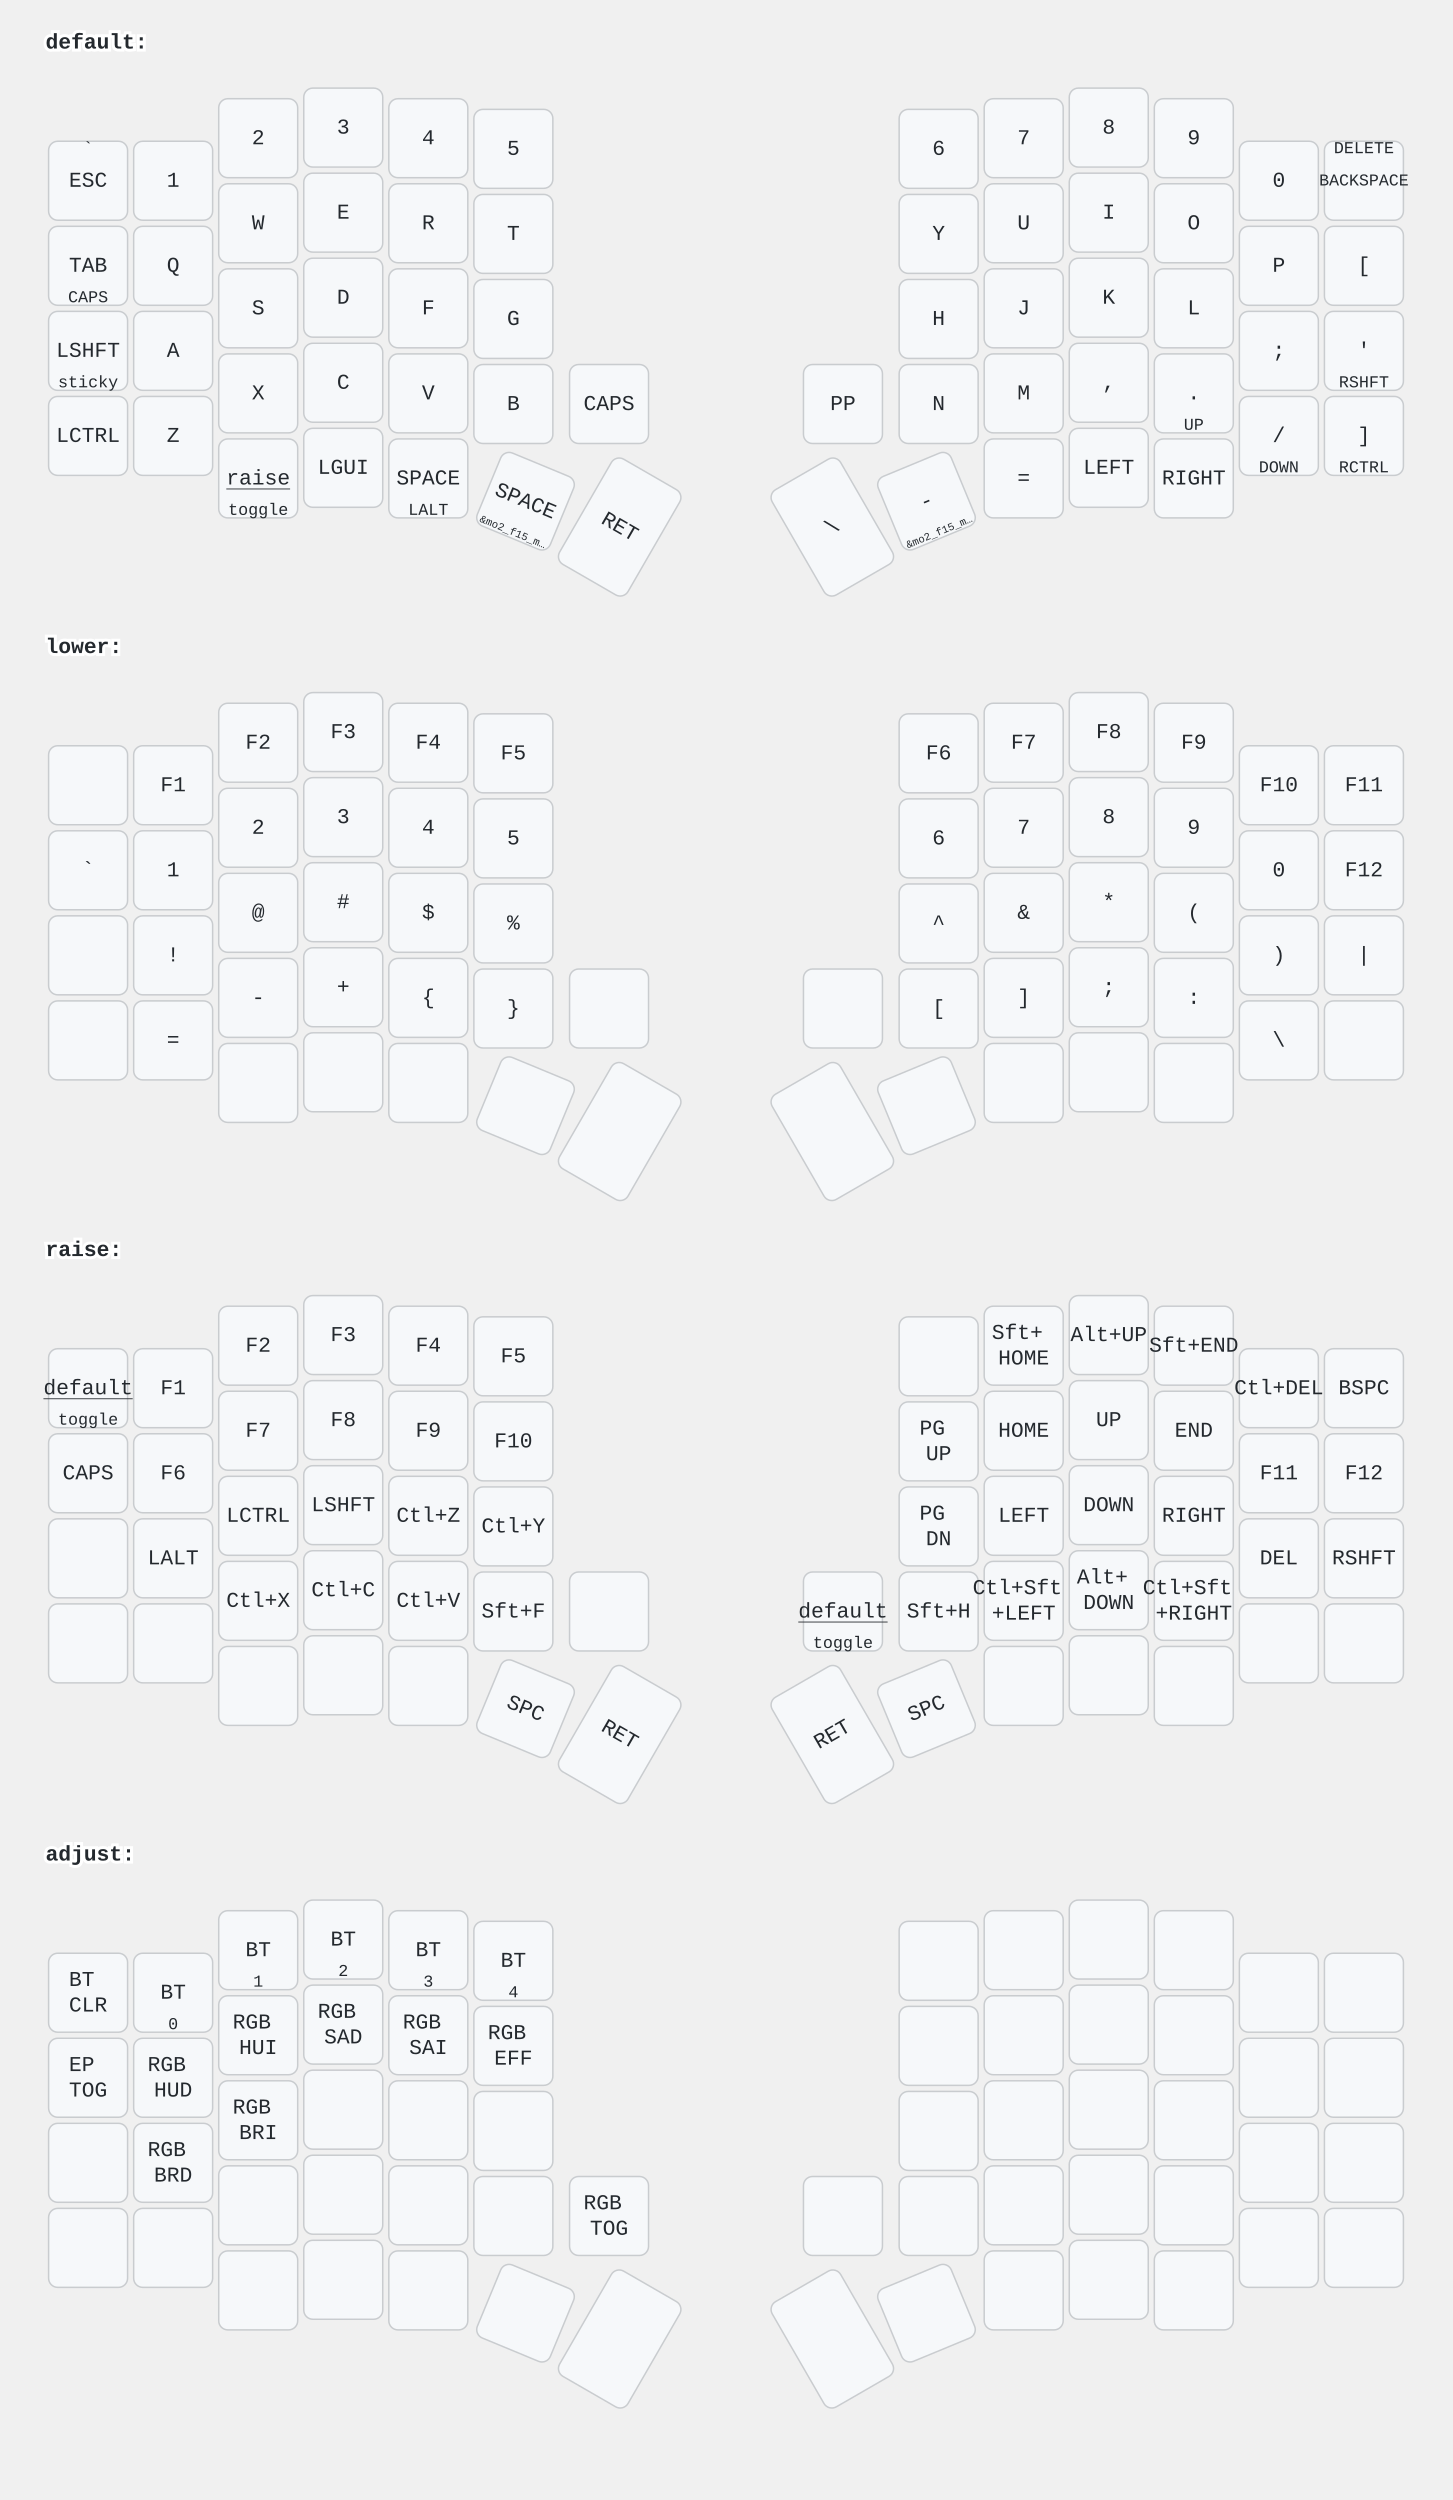
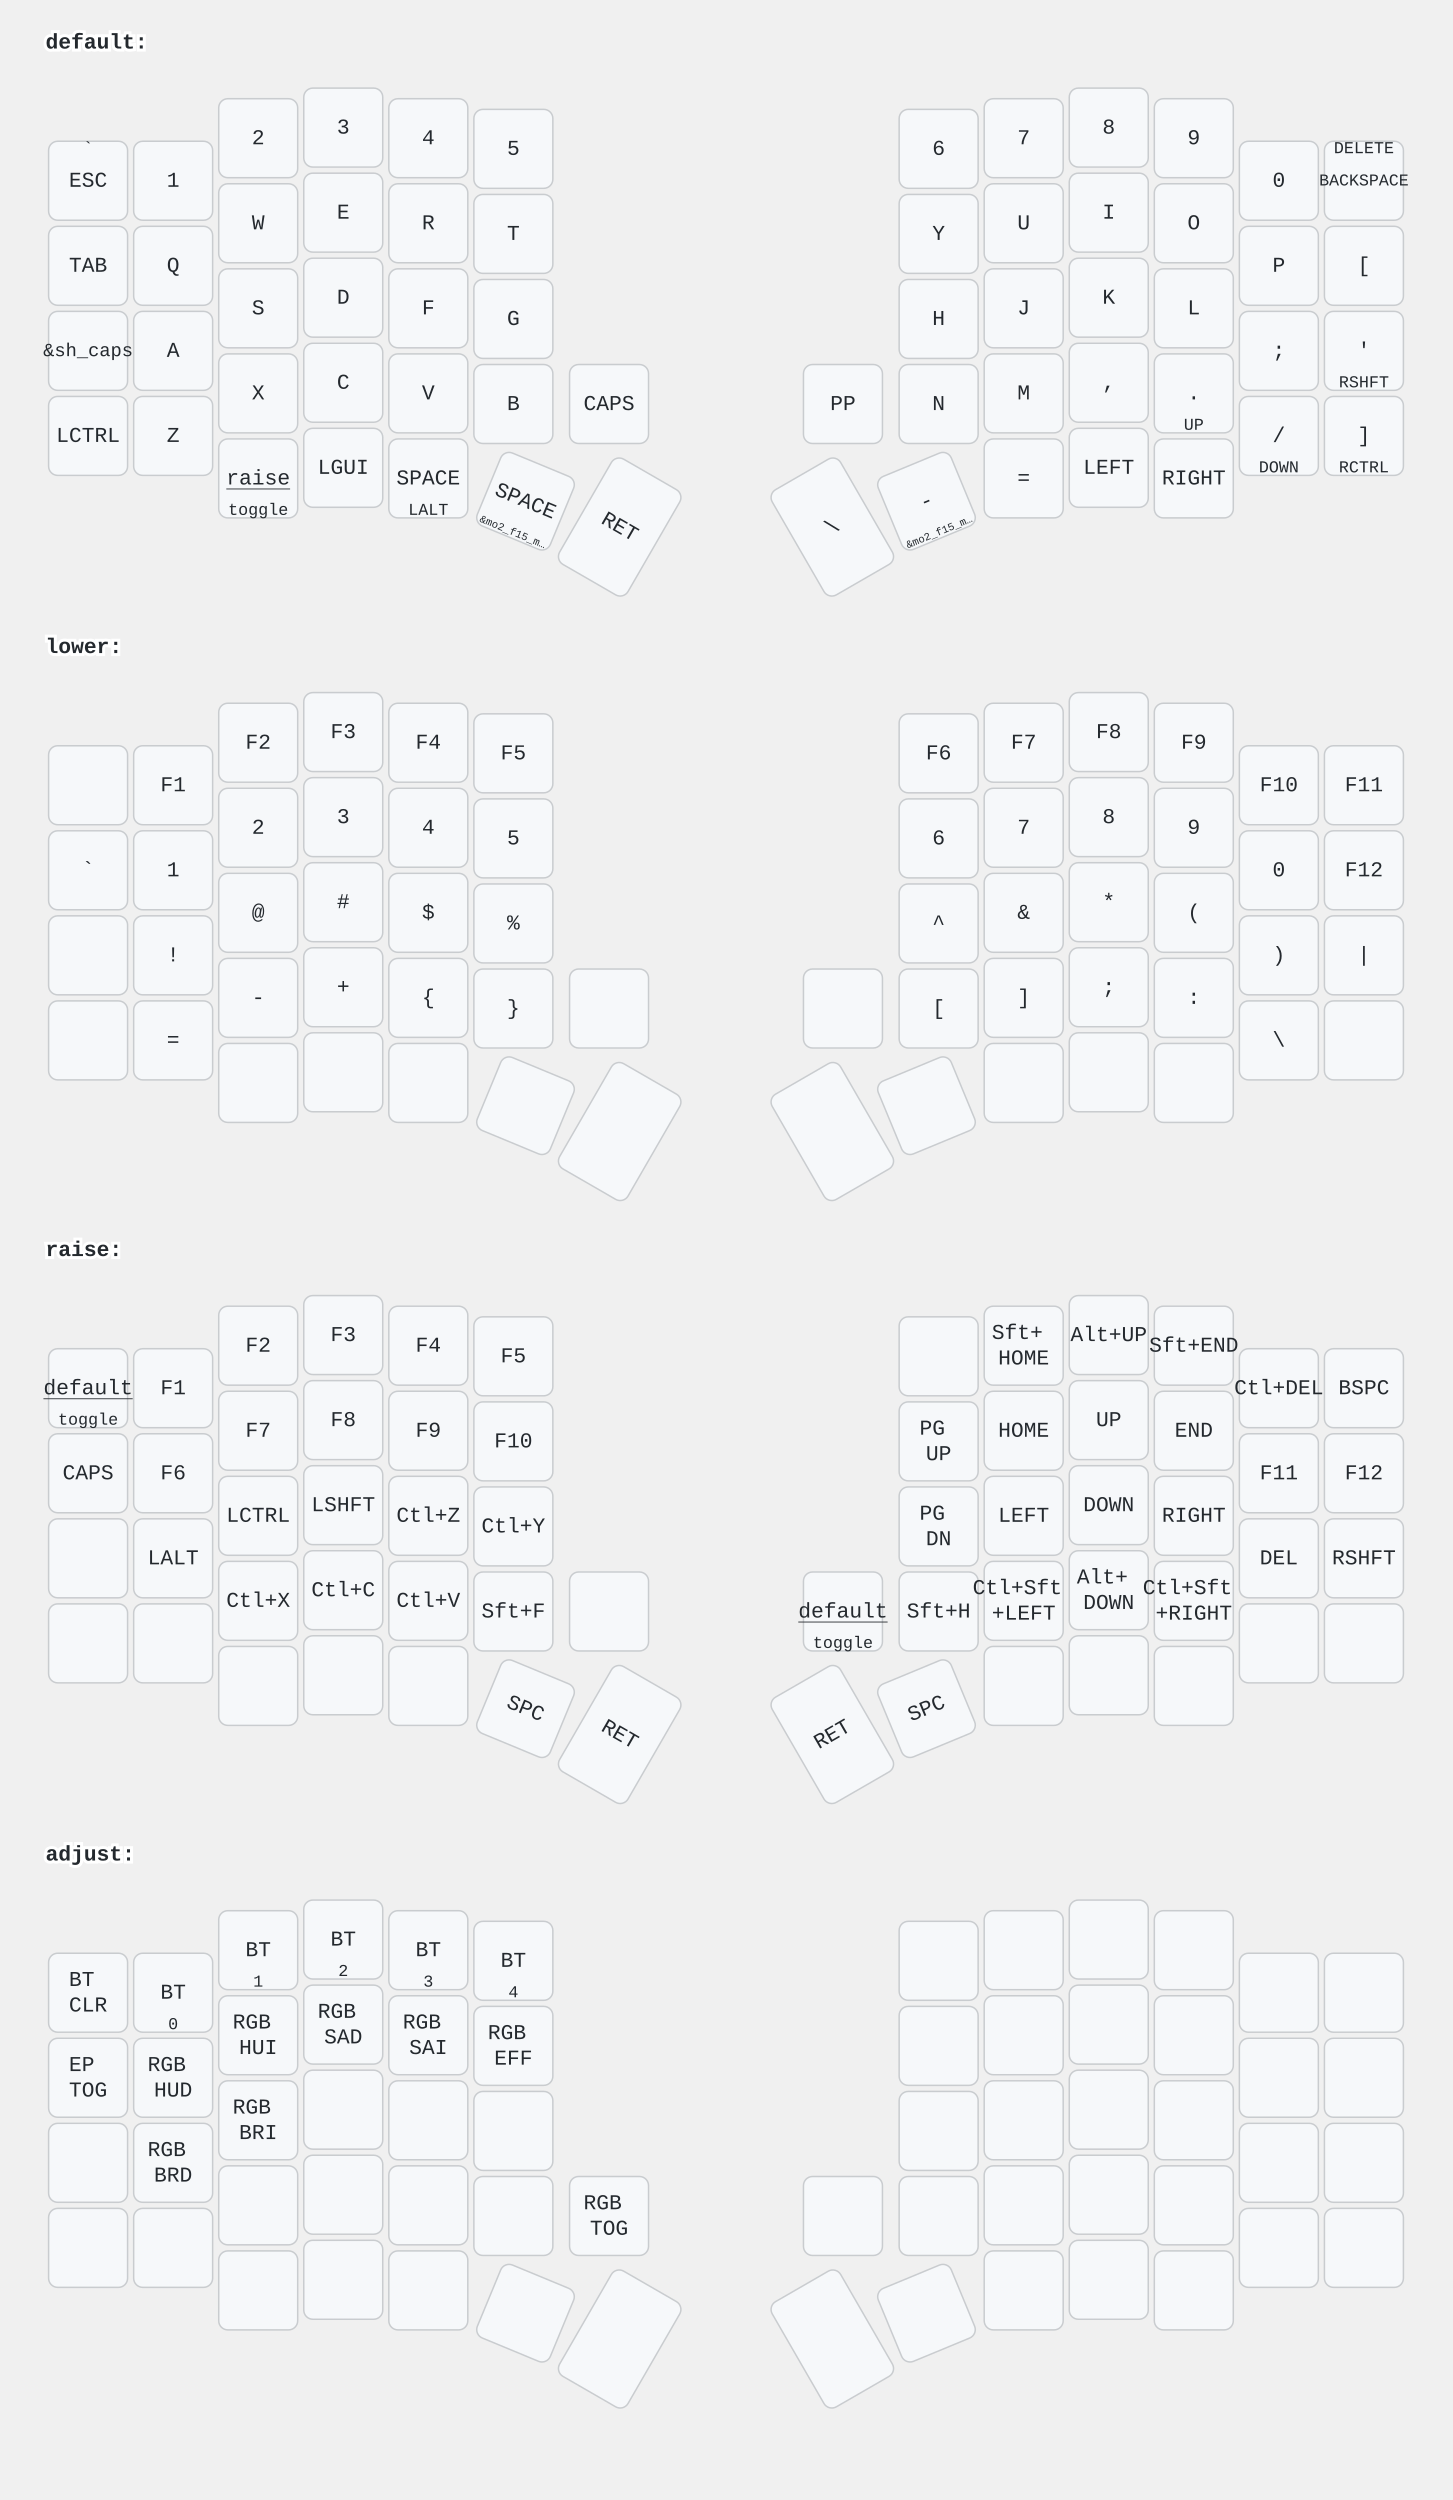
<svg xmlns="http://www.w3.org/2000/svg" width="956" height="1646" viewBox="0 0 956 1646" class="keymap">
  <style>/* inherit to force styles through use tags */
svg path {
    fill: inherit;
}

/* font and background color specifications */
svg.keymap {
    font-family: SFMono-Regular,Consolas,Liberation Mono,Menlo,monospace;
    font-size: 14px;
    font-kerning: normal;
    text-rendering: optimizeLegibility;
    fill: #24292e;
}

/* default key styling */
rect.key {
    fill: #f6f8fa;
}

rect.key, rect.combo {
    stroke: #c9cccf;
    stroke-width: 1;
}

/* default key side styling, only used is draw_key_sides is set */
rect.side {
    filter: brightness(90%);
}

/* color accent for combo boxes */
rect.combo, rect.combo-separate {
    fill: #cdf;
}

/* color accent for held keys */
rect.held, rect.combo.held {
    fill: #fdd;
}

/* color accent for ghost (optional) keys */
rect.ghost, rect.combo.ghost {
    stroke-dasharray: 4, 4;
    stroke-width: 2;
}

text {
    text-anchor: middle;
    dominant-baseline: middle;
}

/* styling for layer labels */
text.label {
    font-weight: bold;
    text-anchor: start;
    stroke: white;
    stroke-width: 4;
    paint-order: stroke;
}

/* styling for optional footer */
text.footer {
    text-anchor: end;
    dominant-baseline: auto;
    stroke: white;
    stroke-width: 4;
    paint-order: stroke;
}

/* styling for combo tap, and key non-tap label text */
text.combo, text.hold, text.shifted, text.left, text.right {
    font-size: 11px;
}

text.hold {
    text-anchor: middle;
    dominant-baseline: auto;
}

text.shifted {
    text-anchor: middle;
    dominant-baseline: hanging;
}

text.left {
    text-anchor: start;
}

text.right {
    text-anchor: end;
}

text.layer-activator {
    text-decoration: underline;
}

/* styling for hold/shifted label text in combo box */
text.combo.hold, text.combo.shifted, text.combo.left, text.combo.right {
    font-size: 8px;
}

/* lighter symbol for transparent keys */
text.trans {
    fill: #7b7e81;
}

/* styling for combo dendrons */
path.combo {
    stroke-width: 1;
    stroke: gray;
    fill: none;
}

/* Start Tabler Icons Cleanup */
/* cannot use height/width with glyphs */
.icon-tabler &gt; path {
    fill: inherit;
    stroke: inherit;
    stroke-width: 2;
}
/* hide tabler's default box */
.icon-tabler &gt; path[stroke="none"][fill="none"] {
    visibility: hidden;
}
/* End Tabler Icons Cleanup */
</style>
  <g transform="translate(30, 0)" class="layer-default">
    <text x="0" y="28" class="label" id="default">default:</text>
    <g transform="translate(0, 56)">
      <g transform="translate(28, 63)" class="key keypos-0">
        <rect rx="6" ry="6" x="-26" y="-26" width="52" height="52" class="key" />
        <text x="0" y="0" class="key tap">ESC</text>
        <text x="0" y="-24" class="key shifted">`</text>
      </g>
      <g transform="translate(84, 63)" class="key keypos-1">
        <rect rx="6" ry="6" x="-26" y="-26" width="52" height="52" class="key" />
        <text x="0" y="0" class="key tap">1</text>
      </g>
      <g transform="translate(140, 35)" class="key keypos-2">
        <rect rx="6" ry="6" x="-26" y="-26" width="52" height="52" class="key" />
        <text x="0" y="0" class="key tap">2</text>
      </g>
      <g transform="translate(196, 28)" class="key keypos-3">
        <rect rx="6" ry="6" x="-26" y="-26" width="52" height="52" class="key" />
        <text x="0" y="0" class="key tap">3</text>
      </g>
      <g transform="translate(252, 35)" class="key keypos-4">
        <rect rx="6" ry="6" x="-26" y="-26" width="52" height="52" class="key" />
        <text x="0" y="0" class="key tap">4</text>
      </g>
      <g transform="translate(308, 42)" class="key keypos-5">
        <rect rx="6" ry="6" x="-26" y="-26" width="52" height="52" class="key" />
        <text x="0" y="0" class="key tap">5</text>
      </g>
      <g transform="translate(588, 42)" class="key keypos-6">
        <rect rx="6" ry="6" x="-26" y="-26" width="52" height="52" class="key" />
        <text x="0" y="0" class="key tap">6</text>
      </g>
      <g transform="translate(644, 35)" class="key keypos-7">
        <rect rx="6" ry="6" x="-26" y="-26" width="52" height="52" class="key" />
        <text x="0" y="0" class="key tap">7</text>
      </g>
      <g transform="translate(700, 28)" class="key keypos-8">
        <rect rx="6" ry="6" x="-26" y="-26" width="52" height="52" class="key" />
        <text x="0" y="0" class="key tap">8</text>
      </g>
      <g transform="translate(756, 35)" class="key keypos-9">
        <rect rx="6" ry="6" x="-26" y="-26" width="52" height="52" class="key" />
        <text x="0" y="0" class="key tap">9</text>
      </g>
      <g transform="translate(812, 63)" class="key keypos-10">
        <rect rx="6" ry="6" x="-26" y="-26" width="52" height="52" class="key" />
        <text x="0" y="0" class="key tap">0</text>
      </g>
      <g transform="translate(868, 63)" class="key keypos-11">
        <rect rx="6" ry="6" x="-26" y="-26" width="52" height="52" class="key" />
        <text x="0" y="0" class="key tap">
          <tspan style="font-size: 78%">BACKSPACE</tspan>
        </text>
        <text x="0" y="-24" class="key shifted">DELETE</text>
      </g>
      <g transform="translate(28, 119)" class="key keypos-12">
        <rect rx="6" ry="6" x="-26" y="-26" width="52" height="52" class="key" />
        <text x="0" y="0" class="key tap">TAB</text>
-         <text x="0" y="24" class="key hold">CAPS</text>
      </g>
      <g transform="translate(84, 119)" class="key keypos-13">
        <rect rx="6" ry="6" x="-26" y="-26" width="52" height="52" class="key" />
        <text x="0" y="0" class="key tap">Q</text>
      </g>
      <g transform="translate(140, 91)" class="key keypos-14">
        <rect rx="6" ry="6" x="-26" y="-26" width="52" height="52" class="key" />
        <text x="0" y="0" class="key tap">W</text>
      </g>
      <g transform="translate(196, 84)" class="key keypos-15">
        <rect rx="6" ry="6" x="-26" y="-26" width="52" height="52" class="key" />
        <text x="0" y="0" class="key tap">E</text>
      </g>
      <g transform="translate(252, 91)" class="key keypos-16">
        <rect rx="6" ry="6" x="-26" y="-26" width="52" height="52" class="key" />
        <text x="0" y="0" class="key tap">R</text>
      </g>
      <g transform="translate(308, 98)" class="key keypos-17">
        <rect rx="6" ry="6" x="-26" y="-26" width="52" height="52" class="key" />
        <text x="0" y="0" class="key tap">T</text>
      </g>
      <g transform="translate(588, 98)" class="key keypos-18">
        <rect rx="6" ry="6" x="-26" y="-26" width="52" height="52" class="key" />
        <text x="0" y="0" class="key tap">Y</text>
      </g>
      <g transform="translate(644, 91)" class="key keypos-19">
        <rect rx="6" ry="6" x="-26" y="-26" width="52" height="52" class="key" />
        <text x="0" y="0" class="key tap">U</text>
      </g>
      <g transform="translate(700, 84)" class="key keypos-20">
        <rect rx="6" ry="6" x="-26" y="-26" width="52" height="52" class="key" />
        <text x="0" y="0" class="key tap">I</text>
      </g>
      <g transform="translate(756, 91)" class="key keypos-21">
        <rect rx="6" ry="6" x="-26" y="-26" width="52" height="52" class="key" />
        <text x="0" y="0" class="key tap">O</text>
      </g>
      <g transform="translate(812, 119)" class="key keypos-22">
        <rect rx="6" ry="6" x="-26" y="-26" width="52" height="52" class="key" />
        <text x="0" y="0" class="key tap">P</text>
      </g>
      <g transform="translate(868, 119)" class="key keypos-23">
        <rect rx="6" ry="6" x="-26" y="-26" width="52" height="52" class="key" />
        <text x="0" y="0" class="key tap">[</text>
      </g>
      <g transform="translate(28, 175)" class="key keypos-24">
        <rect rx="6" ry="6" x="-26" y="-26" width="52" height="52" class="key" />
-         <text x="0" y="0" class="key tap">LSHFT</text>
-         <text x="0" y="24" class="key hold">sticky</text>
+         <text x="0" y="0" class="key tap">
+           <tspan style="font-size: 88%">&amp;sh_caps</tspan>
+         </text>
      </g>
      <g transform="translate(84, 175)" class="key keypos-25">
        <rect rx="6" ry="6" x="-26" y="-26" width="52" height="52" class="key" />
        <text x="0" y="0" class="key tap">A</text>
      </g>
      <g transform="translate(140, 147)" class="key keypos-26">
        <rect rx="6" ry="6" x="-26" y="-26" width="52" height="52" class="key" />
        <text x="0" y="0" class="key tap">S</text>
      </g>
      <g transform="translate(196, 140)" class="key keypos-27">
        <rect rx="6" ry="6" x="-26" y="-26" width="52" height="52" class="key" />
        <text x="0" y="0" class="key tap">D</text>
      </g>
      <g transform="translate(252, 147)" class="key keypos-28">
        <rect rx="6" ry="6" x="-26" y="-26" width="52" height="52" class="key" />
        <text x="0" y="0" class="key tap">F</text>
      </g>
      <g transform="translate(308, 154)" class="key keypos-29">
        <rect rx="6" ry="6" x="-26" y="-26" width="52" height="52" class="key" />
        <text x="0" y="0" class="key tap">G</text>
      </g>
      <g transform="translate(588, 154)" class="key keypos-30">
        <rect rx="6" ry="6" x="-26" y="-26" width="52" height="52" class="key" />
        <text x="0" y="0" class="key tap">H</text>
      </g>
      <g transform="translate(644, 147)" class="key keypos-31">
        <rect rx="6" ry="6" x="-26" y="-26" width="52" height="52" class="key" />
        <text x="0" y="0" class="key tap">J</text>
      </g>
      <g transform="translate(700, 140)" class="key keypos-32">
        <rect rx="6" ry="6" x="-26" y="-26" width="52" height="52" class="key" />
        <text x="0" y="0" class="key tap">K</text>
      </g>
      <g transform="translate(756, 147)" class="key keypos-33">
        <rect rx="6" ry="6" x="-26" y="-26" width="52" height="52" class="key" />
        <text x="0" y="0" class="key tap">L</text>
      </g>
      <g transform="translate(812, 175)" class="key keypos-34">
        <rect rx="6" ry="6" x="-26" y="-26" width="52" height="52" class="key" />
        <text x="0" y="0" class="key tap">;</text>
      </g>
      <g transform="translate(868, 175)" class="key keypos-35">
        <rect rx="6" ry="6" x="-26" y="-26" width="52" height="52" class="key" />
        <text x="0" y="0" class="key tap">'</text>
        <text x="0" y="24" class="key hold">RSHFT</text>
      </g>
      <g transform="translate(28, 231)" class="key keypos-36">
        <rect rx="6" ry="6" x="-26" y="-26" width="52" height="52" class="key" />
        <text x="0" y="0" class="key tap">LCTRL</text>
      </g>
      <g transform="translate(84, 231)" class="key keypos-37">
        <rect rx="6" ry="6" x="-26" y="-26" width="52" height="52" class="key" />
        <text x="0" y="0" class="key tap">Z</text>
      </g>
      <g transform="translate(140, 203)" class="key keypos-38">
        <rect rx="6" ry="6" x="-26" y="-26" width="52" height="52" class="key" />
        <text x="0" y="0" class="key tap">X</text>
      </g>
      <g transform="translate(196, 196)" class="key keypos-39">
        <rect rx="6" ry="6" x="-26" y="-26" width="52" height="52" class="key" />
        <text x="0" y="0" class="key tap">C</text>
      </g>
      <g transform="translate(252, 203)" class="key keypos-40">
        <rect rx="6" ry="6" x="-26" y="-26" width="52" height="52" class="key" />
        <text x="0" y="0" class="key tap">V</text>
      </g>
      <g transform="translate(308, 210)" class="key keypos-41">
        <rect rx="6" ry="6" x="-26" y="-26" width="52" height="52" class="key" />
        <text x="0" y="0" class="key tap">B</text>
      </g>
      <g transform="translate(371, 210)" class="key keypos-42">
        <rect rx="6" ry="6" x="-26" y="-26" width="52" height="52" class="key" />
        <text x="0" y="0" class="key tap">CAPS</text>
      </g>
      <g transform="translate(525, 210)" class="key keypos-43">
        <rect rx="6" ry="6" x="-26" y="-26" width="52" height="52" class="key" />
        <text x="0" y="0" class="key tap">PP</text>
      </g>
      <g transform="translate(588, 210)" class="key keypos-44">
        <rect rx="6" ry="6" x="-26" y="-26" width="52" height="52" class="key" />
        <text x="0" y="0" class="key tap">N</text>
      </g>
      <g transform="translate(644, 203)" class="key keypos-45">
        <rect rx="6" ry="6" x="-26" y="-26" width="52" height="52" class="key" />
        <text x="0" y="0" class="key tap">M</text>
      </g>
      <g transform="translate(700, 196)" class="key keypos-46">
        <rect rx="6" ry="6" x="-26" y="-26" width="52" height="52" class="key" />
        <text x="0" y="0" class="key tap">,</text>
      </g>
      <g transform="translate(756, 203)" class="key keypos-47">
        <rect rx="6" ry="6" x="-26" y="-26" width="52" height="52" class="key" />
        <text x="0" y="0" class="key tap">.</text>
        <text x="0" y="24" class="key hold">UP</text>
      </g>
      <g transform="translate(812, 231)" class="key keypos-48">
        <rect rx="6" ry="6" x="-26" y="-26" width="52" height="52" class="key" />
        <text x="0" y="0" class="key tap">/</text>
        <text x="0" y="24" class="key hold">DOWN</text>
      </g>
      <g transform="translate(868, 231)" class="key keypos-49">
        <rect rx="6" ry="6" x="-26" y="-26" width="52" height="52" class="key" />
        <text x="0" y="0" class="key tap">]</text>
        <text x="0" y="24" class="key hold">RCTRL</text>
      </g>
      <g transform="translate(140, 259)" class="key keypos-50">
        <rect rx="6" ry="6" x="-26" y="-26" width="52" height="52" class="key" />
        <a href="#raise">
          <text x="0" y="0" class="key tap layer-activator">raise</text>
        </a>
        <text x="0" y="24" class="key hold">toggle</text>
      </g>
      <g transform="translate(196, 252)" class="key keypos-51">
        <rect rx="6" ry="6" x="-26" y="-26" width="52" height="52" class="key" />
        <text x="0" y="0" class="key tap">LGUI</text>
      </g>
      <g transform="translate(252, 259)" class="key keypos-52">
        <rect rx="6" ry="6" x="-26" y="-26" width="52" height="52" class="key" />
        <text x="0" y="0" class="key tap">SPACE</text>
        <text x="0" y="24" class="key hold">LALT</text>
      </g>
      <g transform="translate(316, 274) rotate(22.5)" class="key keypos-53">
        <rect rx="6" ry="6" x="-26" y="-26" width="52" height="52" class="key" />
        <text x="0" y="0" class="key tap">SPACE</text>
        <text x="0" y="24" class="key hold">
          <tspan style="font-size: 64%">&amp;mo2_f15_m…</tspan>
        </text>
      </g>
      <g transform="translate(378, 291) rotate(30.0)" class="key keypos-54">
        <rect rx="6" ry="6" x="-26" y="-40" width="52" height="80" class="key" />
        <text x="0" y="0" class="key tap">RET</text>
      </g>
      <g transform="translate(518, 291) rotate(-30.0)" class="key keypos-55">
        <rect rx="6" ry="6" x="-26" y="-40" width="52" height="80" class="key" />
        <text x="0" y="0" class="key tap">\</text>
      </g>
      <g transform="translate(580, 274) rotate(-22.5)" class="key keypos-56">
        <rect rx="6" ry="6" x="-26" y="-26" width="52" height="52" class="key" />
        <text x="0" y="0" class="key tap">-</text>
        <text x="0" y="24" class="key hold">
          <tspan style="font-size: 64%">&amp;mo2_f15_m…</tspan>
        </text>
      </g>
      <g transform="translate(644, 259)" class="key keypos-57">
        <rect rx="6" ry="6" x="-26" y="-26" width="52" height="52" class="key" />
        <text x="0" y="0" class="key tap">=</text>
      </g>
      <g transform="translate(700, 252)" class="key keypos-58">
        <rect rx="6" ry="6" x="-26" y="-26" width="52" height="52" class="key" />
        <text x="0" y="0" class="key tap">LEFT</text>
      </g>
      <g transform="translate(756, 259)" class="key keypos-59">
        <rect rx="6" ry="6" x="-26" y="-26" width="52" height="52" class="key" />
        <text x="0" y="0" class="key tap">RIGHT</text>
      </g>
    </g>
  </g>
  <g transform="translate(30, 398)" class="layer-lower">
    <text x="0" y="28" class="label" id="lower">lower:</text>
    <g transform="translate(0, 56)">
      <g transform="translate(28, 63)" class="key keypos-0">
        <rect rx="6" ry="6" x="-26" y="-26" width="52" height="52" class="key" />
      </g>
      <g transform="translate(84, 63)" class="key keypos-1">
        <rect rx="6" ry="6" x="-26" y="-26" width="52" height="52" class="key" />
        <text x="0" y="0" class="key tap">F1</text>
      </g>
      <g transform="translate(140, 35)" class="key keypos-2">
        <rect rx="6" ry="6" x="-26" y="-26" width="52" height="52" class="key" />
        <text x="0" y="0" class="key tap">F2</text>
      </g>
      <g transform="translate(196, 28)" class="key keypos-3">
        <rect rx="6" ry="6" x="-26" y="-26" width="52" height="52" class="key" />
        <text x="0" y="0" class="key tap">F3</text>
      </g>
      <g transform="translate(252, 35)" class="key keypos-4">
        <rect rx="6" ry="6" x="-26" y="-26" width="52" height="52" class="key" />
        <text x="0" y="0" class="key tap">F4</text>
      </g>
      <g transform="translate(308, 42)" class="key keypos-5">
        <rect rx="6" ry="6" x="-26" y="-26" width="52" height="52" class="key" />
        <text x="0" y="0" class="key tap">F5</text>
      </g>
      <g transform="translate(588, 42)" class="key keypos-6">
        <rect rx="6" ry="6" x="-26" y="-26" width="52" height="52" class="key" />
        <text x="0" y="0" class="key tap">F6</text>
      </g>
      <g transform="translate(644, 35)" class="key keypos-7">
        <rect rx="6" ry="6" x="-26" y="-26" width="52" height="52" class="key" />
        <text x="0" y="0" class="key tap">F7</text>
      </g>
      <g transform="translate(700, 28)" class="key keypos-8">
        <rect rx="6" ry="6" x="-26" y="-26" width="52" height="52" class="key" />
        <text x="0" y="0" class="key tap">F8</text>
      </g>
      <g transform="translate(756, 35)" class="key keypos-9">
        <rect rx="6" ry="6" x="-26" y="-26" width="52" height="52" class="key" />
        <text x="0" y="0" class="key tap">F9</text>
      </g>
      <g transform="translate(812, 63)" class="key keypos-10">
        <rect rx="6" ry="6" x="-26" y="-26" width="52" height="52" class="key" />
        <text x="0" y="0" class="key tap">F10</text>
      </g>
      <g transform="translate(868, 63)" class="key keypos-11">
        <rect rx="6" ry="6" x="-26" y="-26" width="52" height="52" class="key" />
        <text x="0" y="0" class="key tap">F11</text>
      </g>
      <g transform="translate(28, 119)" class="key keypos-12">
        <rect rx="6" ry="6" x="-26" y="-26" width="52" height="52" class="key" />
        <text x="0" y="0" class="key tap">`</text>
      </g>
      <g transform="translate(84, 119)" class="key keypos-13">
        <rect rx="6" ry="6" x="-26" y="-26" width="52" height="52" class="key" />
        <text x="0" y="0" class="key tap">1</text>
      </g>
      <g transform="translate(140, 91)" class="key keypos-14">
        <rect rx="6" ry="6" x="-26" y="-26" width="52" height="52" class="key" />
        <text x="0" y="0" class="key tap">2</text>
      </g>
      <g transform="translate(196, 84)" class="key keypos-15">
        <rect rx="6" ry="6" x="-26" y="-26" width="52" height="52" class="key" />
        <text x="0" y="0" class="key tap">3</text>
      </g>
      <g transform="translate(252, 91)" class="key keypos-16">
        <rect rx="6" ry="6" x="-26" y="-26" width="52" height="52" class="key" />
        <text x="0" y="0" class="key tap">4</text>
      </g>
      <g transform="translate(308, 98)" class="key keypos-17">
        <rect rx="6" ry="6" x="-26" y="-26" width="52" height="52" class="key" />
        <text x="0" y="0" class="key tap">5</text>
      </g>
      <g transform="translate(588, 98)" class="key keypos-18">
        <rect rx="6" ry="6" x="-26" y="-26" width="52" height="52" class="key" />
        <text x="0" y="0" class="key tap">6</text>
      </g>
      <g transform="translate(644, 91)" class="key keypos-19">
        <rect rx="6" ry="6" x="-26" y="-26" width="52" height="52" class="key" />
        <text x="0" y="0" class="key tap">7</text>
      </g>
      <g transform="translate(700, 84)" class="key keypos-20">
        <rect rx="6" ry="6" x="-26" y="-26" width="52" height="52" class="key" />
        <text x="0" y="0" class="key tap">8</text>
      </g>
      <g transform="translate(756, 91)" class="key keypos-21">
        <rect rx="6" ry="6" x="-26" y="-26" width="52" height="52" class="key" />
        <text x="0" y="0" class="key tap">9</text>
      </g>
      <g transform="translate(812, 119)" class="key keypos-22">
        <rect rx="6" ry="6" x="-26" y="-26" width="52" height="52" class="key" />
        <text x="0" y="0" class="key tap">0</text>
      </g>
      <g transform="translate(868, 119)" class="key keypos-23">
        <rect rx="6" ry="6" x="-26" y="-26" width="52" height="52" class="key" />
        <text x="0" y="0" class="key tap">F12</text>
      </g>
      <g transform="translate(28, 175)" class="key keypos-24">
        <rect rx="6" ry="6" x="-26" y="-26" width="52" height="52" class="key" />
      </g>
      <g transform="translate(84, 175)" class="key keypos-25">
        <rect rx="6" ry="6" x="-26" y="-26" width="52" height="52" class="key" />
        <text x="0" y="0" class="key tap">!</text>
      </g>
      <g transform="translate(140, 147)" class="key keypos-26">
        <rect rx="6" ry="6" x="-26" y="-26" width="52" height="52" class="key" />
        <text x="0" y="0" class="key tap">@</text>
      </g>
      <g transform="translate(196, 140)" class="key keypos-27">
        <rect rx="6" ry="6" x="-26" y="-26" width="52" height="52" class="key" />
        <text x="0" y="0" class="key tap">#</text>
      </g>
      <g transform="translate(252, 147)" class="key keypos-28">
        <rect rx="6" ry="6" x="-26" y="-26" width="52" height="52" class="key" />
        <text x="0" y="0" class="key tap">$</text>
      </g>
      <g transform="translate(308, 154)" class="key keypos-29">
        <rect rx="6" ry="6" x="-26" y="-26" width="52" height="52" class="key" />
        <text x="0" y="0" class="key tap">%</text>
      </g>
      <g transform="translate(588, 154)" class="key keypos-30">
        <rect rx="6" ry="6" x="-26" y="-26" width="52" height="52" class="key" />
        <text x="0" y="0" class="key tap">^</text>
      </g>
      <g transform="translate(644, 147)" class="key keypos-31">
        <rect rx="6" ry="6" x="-26" y="-26" width="52" height="52" class="key" />
        <text x="0" y="0" class="key tap">&amp;</text>
      </g>
      <g transform="translate(700, 140)" class="key keypos-32">
        <rect rx="6" ry="6" x="-26" y="-26" width="52" height="52" class="key" />
        <text x="0" y="0" class="key tap">*</text>
      </g>
      <g transform="translate(756, 147)" class="key keypos-33">
        <rect rx="6" ry="6" x="-26" y="-26" width="52" height="52" class="key" />
        <text x="0" y="0" class="key tap">(</text>
      </g>
      <g transform="translate(812, 175)" class="key keypos-34">
        <rect rx="6" ry="6" x="-26" y="-26" width="52" height="52" class="key" />
        <text x="0" y="0" class="key tap">)</text>
      </g>
      <g transform="translate(868, 175)" class="key keypos-35">
        <rect rx="6" ry="6" x="-26" y="-26" width="52" height="52" class="key" />
        <text x="0" y="0" class="key tap">|</text>
      </g>
      <g transform="translate(28, 231)" class="key keypos-36">
        <rect rx="6" ry="6" x="-26" y="-26" width="52" height="52" class="key" />
      </g>
      <g transform="translate(84, 231)" class="key keypos-37">
        <rect rx="6" ry="6" x="-26" y="-26" width="52" height="52" class="key" />
        <text x="0" y="0" class="key tap">=</text>
      </g>
      <g transform="translate(140, 203)" class="key keypos-38">
        <rect rx="6" ry="6" x="-26" y="-26" width="52" height="52" class="key" />
        <text x="0" y="0" class="key tap">-</text>
      </g>
      <g transform="translate(196, 196)" class="key keypos-39">
        <rect rx="6" ry="6" x="-26" y="-26" width="52" height="52" class="key" />
        <text x="0" y="0" class="key tap">+</text>
      </g>
      <g transform="translate(252, 203)" class="key keypos-40">
        <rect rx="6" ry="6" x="-26" y="-26" width="52" height="52" class="key" />
        <text x="0" y="0" class="key tap">{</text>
      </g>
      <g transform="translate(308, 210)" class="key keypos-41">
        <rect rx="6" ry="6" x="-26" y="-26" width="52" height="52" class="key" />
        <text x="0" y="0" class="key tap">}</text>
      </g>
      <g transform="translate(371, 210)" class="key keypos-42">
        <rect rx="6" ry="6" x="-26" y="-26" width="52" height="52" class="key" />
      </g>
      <g transform="translate(525, 210)" class="key keypos-43">
        <rect rx="6" ry="6" x="-26" y="-26" width="52" height="52" class="key" />
      </g>
      <g transform="translate(588, 210)" class="key keypos-44">
        <rect rx="6" ry="6" x="-26" y="-26" width="52" height="52" class="key" />
        <text x="0" y="0" class="key tap">[</text>
      </g>
      <g transform="translate(644, 203)" class="key keypos-45">
        <rect rx="6" ry="6" x="-26" y="-26" width="52" height="52" class="key" />
        <text x="0" y="0" class="key tap">]</text>
      </g>
      <g transform="translate(700, 196)" class="key keypos-46">
        <rect rx="6" ry="6" x="-26" y="-26" width="52" height="52" class="key" />
        <text x="0" y="0" class="key tap">;</text>
      </g>
      <g transform="translate(756, 203)" class="key keypos-47">
        <rect rx="6" ry="6" x="-26" y="-26" width="52" height="52" class="key" />
        <text x="0" y="0" class="key tap">:</text>
      </g>
      <g transform="translate(812, 231)" class="key keypos-48">
        <rect rx="6" ry="6" x="-26" y="-26" width="52" height="52" class="key" />
        <text x="0" y="0" class="key tap">\</text>
      </g>
      <g transform="translate(868, 231)" class="key keypos-49">
        <rect rx="6" ry="6" x="-26" y="-26" width="52" height="52" class="key" />
      </g>
      <g transform="translate(140, 259)" class="key keypos-50">
        <rect rx="6" ry="6" x="-26" y="-26" width="52" height="52" class="key" />
      </g>
      <g transform="translate(196, 252)" class="key keypos-51">
        <rect rx="6" ry="6" x="-26" y="-26" width="52" height="52" class="key" />
      </g>
      <g transform="translate(252, 259)" class="key keypos-52">
        <rect rx="6" ry="6" x="-26" y="-26" width="52" height="52" class="key" />
      </g>
      <g transform="translate(316, 274) rotate(22.5)" class="key keypos-53">
        <rect rx="6" ry="6" x="-26" y="-26" width="52" height="52" class="key" />
      </g>
      <g transform="translate(378, 291) rotate(30.0)" class="key keypos-54">
        <rect rx="6" ry="6" x="-26" y="-40" width="52" height="80" class="key" />
      </g>
      <g transform="translate(518, 291) rotate(-30.0)" class="key keypos-55">
        <rect rx="6" ry="6" x="-26" y="-40" width="52" height="80" class="key" />
      </g>
      <g transform="translate(580, 274) rotate(-22.5)" class="key keypos-56">
        <rect rx="6" ry="6" x="-26" y="-26" width="52" height="52" class="key" />
      </g>
      <g transform="translate(644, 259)" class="key keypos-57">
        <rect rx="6" ry="6" x="-26" y="-26" width="52" height="52" class="key" />
      </g>
      <g transform="translate(700, 252)" class="key keypos-58">
        <rect rx="6" ry="6" x="-26" y="-26" width="52" height="52" class="key" />
      </g>
      <g transform="translate(756, 259)" class="key keypos-59">
        <rect rx="6" ry="6" x="-26" y="-26" width="52" height="52" class="key" />
      </g>
    </g>
  </g>
  <g transform="translate(30, 795)" class="layer-raise">
    <text x="0" y="28" class="label" id="raise">raise:</text>
    <g transform="translate(0, 56)">
      <g transform="translate(28, 63)" class="key keypos-0">
        <rect rx="6" ry="6" x="-26" y="-26" width="52" height="52" class="key" />
        <a href="#default">
          <text x="0" y="0" class="key tap layer-activator">default</text>
        </a>
        <text x="0" y="24" class="key hold">toggle</text>
      </g>
      <g transform="translate(84, 63)" class="key keypos-1">
        <rect rx="6" ry="6" x="-26" y="-26" width="52" height="52" class="key" />
        <text x="0" y="0" class="key tap">F1</text>
      </g>
      <g transform="translate(140, 35)" class="key keypos-2">
        <rect rx="6" ry="6" x="-26" y="-26" width="52" height="52" class="key" />
        <text x="0" y="0" class="key tap">F2</text>
      </g>
      <g transform="translate(196, 28)" class="key keypos-3">
        <rect rx="6" ry="6" x="-26" y="-26" width="52" height="52" class="key" />
        <text x="0" y="0" class="key tap">F3</text>
      </g>
      <g transform="translate(252, 35)" class="key keypos-4">
        <rect rx="6" ry="6" x="-26" y="-26" width="52" height="52" class="key" />
        <text x="0" y="0" class="key tap">F4</text>
      </g>
      <g transform="translate(308, 42)" class="key keypos-5">
        <rect rx="6" ry="6" x="-26" y="-26" width="52" height="52" class="key" />
        <text x="0" y="0" class="key tap">F5</text>
      </g>
      <g transform="translate(588, 42)" class="key keypos-6">
        <rect rx="6" ry="6" x="-26" y="-26" width="52" height="52" class="key" />
      </g>
      <g transform="translate(644, 35)" class="key keypos-7">
        <rect rx="6" ry="6" x="-26" y="-26" width="52" height="52" class="key" />
        <text x="0" y="0" class="key tap">
          <tspan x="0" dy="-0.6em">Sft+</tspan>
          <tspan x="0" dy="1.2em">HOME</tspan>
        </text>
      </g>
      <g transform="translate(700, 28)" class="key keypos-8">
        <rect rx="6" ry="6" x="-26" y="-26" width="52" height="52" class="key" />
        <text x="0" y="0" class="key tap">Alt+UP</text>
      </g>
      <g transform="translate(756, 35)" class="key keypos-9">
        <rect rx="6" ry="6" x="-26" y="-26" width="52" height="52" class="key" />
        <text x="0" y="0" class="key tap">Sft+END</text>
      </g>
      <g transform="translate(812, 63)" class="key keypos-10">
        <rect rx="6" ry="6" x="-26" y="-26" width="52" height="52" class="key" />
        <text x="0" y="0" class="key tap">Ctl+DEL</text>
      </g>
      <g transform="translate(868, 63)" class="key keypos-11">
        <rect rx="6" ry="6" x="-26" y="-26" width="52" height="52" class="key" />
        <text x="0" y="0" class="key tap">BSPC</text>
      </g>
      <g transform="translate(28, 119)" class="key keypos-12">
        <rect rx="6" ry="6" x="-26" y="-26" width="52" height="52" class="key" />
        <text x="0" y="0" class="key tap">CAPS</text>
      </g>
      <g transform="translate(84, 119)" class="key keypos-13">
        <rect rx="6" ry="6" x="-26" y="-26" width="52" height="52" class="key" />
        <text x="0" y="0" class="key tap">F6</text>
      </g>
      <g transform="translate(140, 91)" class="key keypos-14">
        <rect rx="6" ry="6" x="-26" y="-26" width="52" height="52" class="key" />
        <text x="0" y="0" class="key tap">F7</text>
      </g>
      <g transform="translate(196, 84)" class="key keypos-15">
        <rect rx="6" ry="6" x="-26" y="-26" width="52" height="52" class="key" />
        <text x="0" y="0" class="key tap">F8</text>
      </g>
      <g transform="translate(252, 91)" class="key keypos-16">
        <rect rx="6" ry="6" x="-26" y="-26" width="52" height="52" class="key" />
        <text x="0" y="0" class="key tap">F9</text>
      </g>
      <g transform="translate(308, 98)" class="key keypos-17">
        <rect rx="6" ry="6" x="-26" y="-26" width="52" height="52" class="key" />
        <text x="0" y="0" class="key tap">F10</text>
      </g>
      <g transform="translate(588, 98)" class="key keypos-18">
        <rect rx="6" ry="6" x="-26" y="-26" width="52" height="52" class="key" />
        <text x="0" y="0" class="key tap">
          <tspan x="0" dy="-0.6em">PG</tspan>
          <tspan x="0" dy="1.2em">UP</tspan>
        </text>
      </g>
      <g transform="translate(644, 91)" class="key keypos-19">
        <rect rx="6" ry="6" x="-26" y="-26" width="52" height="52" class="key" />
        <text x="0" y="0" class="key tap">HOME</text>
      </g>
      <g transform="translate(700, 84)" class="key keypos-20">
        <rect rx="6" ry="6" x="-26" y="-26" width="52" height="52" class="key" />
        <text x="0" y="0" class="key tap">UP</text>
      </g>
      <g transform="translate(756, 91)" class="key keypos-21">
        <rect rx="6" ry="6" x="-26" y="-26" width="52" height="52" class="key" />
        <text x="0" y="0" class="key tap">END</text>
      </g>
      <g transform="translate(812, 119)" class="key keypos-22">
        <rect rx="6" ry="6" x="-26" y="-26" width="52" height="52" class="key" />
        <text x="0" y="0" class="key tap">F11</text>
      </g>
      <g transform="translate(868, 119)" class="key keypos-23">
        <rect rx="6" ry="6" x="-26" y="-26" width="52" height="52" class="key" />
        <text x="0" y="0" class="key tap">F12</text>
      </g>
      <g transform="translate(28, 175)" class="key keypos-24">
        <rect rx="6" ry="6" x="-26" y="-26" width="52" height="52" class="key" />
      </g>
      <g transform="translate(84, 175)" class="key keypos-25">
        <rect rx="6" ry="6" x="-26" y="-26" width="52" height="52" class="key" />
        <text x="0" y="0" class="key tap">LALT</text>
      </g>
      <g transform="translate(140, 147)" class="key keypos-26">
        <rect rx="6" ry="6" x="-26" y="-26" width="52" height="52" class="key" />
        <text x="0" y="0" class="key tap">LCTRL</text>
      </g>
      <g transform="translate(196, 140)" class="key keypos-27">
        <rect rx="6" ry="6" x="-26" y="-26" width="52" height="52" class="key" />
        <text x="0" y="0" class="key tap">LSHFT</text>
      </g>
      <g transform="translate(252, 147)" class="key keypos-28">
        <rect rx="6" ry="6" x="-26" y="-26" width="52" height="52" class="key" />
        <text x="0" y="0" class="key tap">Ctl+Z</text>
      </g>
      <g transform="translate(308, 154)" class="key keypos-29">
        <rect rx="6" ry="6" x="-26" y="-26" width="52" height="52" class="key" />
        <text x="0" y="0" class="key tap">Ctl+Y</text>
      </g>
      <g transform="translate(588, 154)" class="key keypos-30">
        <rect rx="6" ry="6" x="-26" y="-26" width="52" height="52" class="key" />
        <text x="0" y="0" class="key tap">
          <tspan x="0" dy="-0.6em">PG</tspan>
          <tspan x="0" dy="1.2em">DN</tspan>
        </text>
      </g>
      <g transform="translate(644, 147)" class="key keypos-31">
        <rect rx="6" ry="6" x="-26" y="-26" width="52" height="52" class="key" />
        <text x="0" y="0" class="key tap">LEFT</text>
      </g>
      <g transform="translate(700, 140)" class="key keypos-32">
        <rect rx="6" ry="6" x="-26" y="-26" width="52" height="52" class="key" />
        <text x="0" y="0" class="key tap">DOWN</text>
      </g>
      <g transform="translate(756, 147)" class="key keypos-33">
        <rect rx="6" ry="6" x="-26" y="-26" width="52" height="52" class="key" />
        <text x="0" y="0" class="key tap">RIGHT</text>
      </g>
      <g transform="translate(812, 175)" class="key keypos-34">
        <rect rx="6" ry="6" x="-26" y="-26" width="52" height="52" class="key" />
        <text x="0" y="0" class="key tap">DEL</text>
      </g>
      <g transform="translate(868, 175)" class="key keypos-35">
        <rect rx="6" ry="6" x="-26" y="-26" width="52" height="52" class="key" />
        <text x="0" y="0" class="key tap">RSHFT</text>
      </g>
      <g transform="translate(28, 231)" class="key keypos-36">
        <rect rx="6" ry="6" x="-26" y="-26" width="52" height="52" class="key" />
      </g>
      <g transform="translate(84, 231)" class="key keypos-37">
        <rect rx="6" ry="6" x="-26" y="-26" width="52" height="52" class="key" />
      </g>
      <g transform="translate(140, 203)" class="key keypos-38">
        <rect rx="6" ry="6" x="-26" y="-26" width="52" height="52" class="key" />
        <text x="0" y="0" class="key tap">Ctl+X</text>
      </g>
      <g transform="translate(196, 196)" class="key keypos-39">
        <rect rx="6" ry="6" x="-26" y="-26" width="52" height="52" class="key" />
        <text x="0" y="0" class="key tap">Ctl+C</text>
      </g>
      <g transform="translate(252, 203)" class="key keypos-40">
        <rect rx="6" ry="6" x="-26" y="-26" width="52" height="52" class="key" />
        <text x="0" y="0" class="key tap">Ctl+V</text>
      </g>
      <g transform="translate(308, 210)" class="key keypos-41">
        <rect rx="6" ry="6" x="-26" y="-26" width="52" height="52" class="key" />
        <text x="0" y="0" class="key tap">Sft+F</text>
      </g>
      <g transform="translate(371, 210)" class="key keypos-42">
        <rect rx="6" ry="6" x="-26" y="-26" width="52" height="52" class="key" />
      </g>
      <g transform="translate(525, 210)" class="key keypos-43">
        <rect rx="6" ry="6" x="-26" y="-26" width="52" height="52" class="key" />
        <a href="#default">
          <text x="0" y="0" class="key tap layer-activator">default</text>
        </a>
        <text x="0" y="24" class="key hold">toggle</text>
      </g>
      <g transform="translate(588, 210)" class="key keypos-44">
        <rect rx="6" ry="6" x="-26" y="-26" width="52" height="52" class="key" />
        <text x="0" y="0" class="key tap">Sft+H</text>
      </g>
      <g transform="translate(644, 203)" class="key keypos-45">
        <rect rx="6" ry="6" x="-26" y="-26" width="52" height="52" class="key" />
        <text x="0" y="0" class="key tap">
          <tspan x="0" dy="-0.6em">Ctl+Sft</tspan>
          <tspan x="0" dy="1.2em">+LEFT</tspan>
        </text>
      </g>
      <g transform="translate(700, 196)" class="key keypos-46">
        <rect rx="6" ry="6" x="-26" y="-26" width="52" height="52" class="key" />
        <text x="0" y="0" class="key tap">
          <tspan x="0" dy="-0.6em">Alt+</tspan>
          <tspan x="0" dy="1.2em">DOWN</tspan>
        </text>
      </g>
      <g transform="translate(756, 203)" class="key keypos-47">
        <rect rx="6" ry="6" x="-26" y="-26" width="52" height="52" class="key" />
        <text x="0" y="0" class="key tap">
          <tspan x="0" dy="-0.6em">Ctl+Sft</tspan>
          <tspan x="0" dy="1.2em">+RIGHT</tspan>
        </text>
      </g>
      <g transform="translate(812, 231)" class="key keypos-48">
        <rect rx="6" ry="6" x="-26" y="-26" width="52" height="52" class="key" />
      </g>
      <g transform="translate(868, 231)" class="key keypos-49">
        <rect rx="6" ry="6" x="-26" y="-26" width="52" height="52" class="key" />
      </g>
      <g transform="translate(140, 259)" class="key keypos-50">
        <rect rx="6" ry="6" x="-26" y="-26" width="52" height="52" class="key" />
      </g>
      <g transform="translate(196, 252)" class="key keypos-51">
        <rect rx="6" ry="6" x="-26" y="-26" width="52" height="52" class="key" />
      </g>
      <g transform="translate(252, 259)" class="key keypos-52">
        <rect rx="6" ry="6" x="-26" y="-26" width="52" height="52" class="key" />
      </g>
      <g transform="translate(316, 274) rotate(22.5)" class="key keypos-53">
        <rect rx="6" ry="6" x="-26" y="-26" width="52" height="52" class="key" />
        <text x="0" y="0" class="key tap">SPC</text>
      </g>
      <g transform="translate(378, 291) rotate(30.0)" class="key keypos-54">
        <rect rx="6" ry="6" x="-26" y="-40" width="52" height="80" class="key" />
        <text x="0" y="0" class="key tap">RET</text>
      </g>
      <g transform="translate(518, 291) rotate(-30.0)" class="key keypos-55">
        <rect rx="6" ry="6" x="-26" y="-40" width="52" height="80" class="key" />
        <text x="0" y="0" class="key tap">RET</text>
      </g>
      <g transform="translate(580, 274) rotate(-22.5)" class="key keypos-56">
        <rect rx="6" ry="6" x="-26" y="-26" width="52" height="52" class="key" />
        <text x="0" y="0" class="key tap">SPC</text>
      </g>
      <g transform="translate(644, 259)" class="key keypos-57">
        <rect rx="6" ry="6" x="-26" y="-26" width="52" height="52" class="key" />
      </g>
      <g transform="translate(700, 252)" class="key keypos-58">
        <rect rx="6" ry="6" x="-26" y="-26" width="52" height="52" class="key" />
      </g>
      <g transform="translate(756, 259)" class="key keypos-59">
        <rect rx="6" ry="6" x="-26" y="-26" width="52" height="52" class="key" />
      </g>
    </g>
  </g>
  <g transform="translate(30, 1193)" class="layer-adjust">
    <text x="0" y="28" class="label" id="adjust">adjust:</text>
    <g transform="translate(0, 56)">
      <g transform="translate(28, 63)" class="key keypos-0">
        <rect rx="6" ry="6" x="-26" y="-26" width="52" height="52" class="key" />
        <text x="0" y="0" class="key tap">
          <tspan x="0" dy="-0.6em">BT</tspan>
          <tspan x="0" dy="1.2em">CLR</tspan>
        </text>
      </g>
      <g transform="translate(84, 63)" class="key keypos-1">
        <rect rx="6" ry="6" x="-26" y="-26" width="52" height="52" class="key" />
        <text x="0" y="0" class="key tap">BT</text>
        <text x="0" y="24" class="key hold">0</text>
      </g>
      <g transform="translate(140, 35)" class="key keypos-2">
        <rect rx="6" ry="6" x="-26" y="-26" width="52" height="52" class="key" />
        <text x="0" y="0" class="key tap">BT</text>
        <text x="0" y="24" class="key hold">1</text>
      </g>
      <g transform="translate(196, 28)" class="key keypos-3">
        <rect rx="6" ry="6" x="-26" y="-26" width="52" height="52" class="key" />
        <text x="0" y="0" class="key tap">BT</text>
        <text x="0" y="24" class="key hold">2</text>
      </g>
      <g transform="translate(252, 35)" class="key keypos-4">
        <rect rx="6" ry="6" x="-26" y="-26" width="52" height="52" class="key" />
        <text x="0" y="0" class="key tap">BT</text>
        <text x="0" y="24" class="key hold">3</text>
      </g>
      <g transform="translate(308, 42)" class="key keypos-5">
        <rect rx="6" ry="6" x="-26" y="-26" width="52" height="52" class="key" />
        <text x="0" y="0" class="key tap">BT</text>
        <text x="0" y="24" class="key hold">4</text>
      </g>
      <g transform="translate(588, 42)" class="key keypos-6">
        <rect rx="6" ry="6" x="-26" y="-26" width="52" height="52" class="key" />
      </g>
      <g transform="translate(644, 35)" class="key keypos-7">
        <rect rx="6" ry="6" x="-26" y="-26" width="52" height="52" class="key" />
      </g>
      <g transform="translate(700, 28)" class="key keypos-8">
        <rect rx="6" ry="6" x="-26" y="-26" width="52" height="52" class="key" />
      </g>
      <g transform="translate(756, 35)" class="key keypos-9">
        <rect rx="6" ry="6" x="-26" y="-26" width="52" height="52" class="key" />
      </g>
      <g transform="translate(812, 63)" class="key keypos-10">
        <rect rx="6" ry="6" x="-26" y="-26" width="52" height="52" class="key" />
      </g>
      <g transform="translate(868, 63)" class="key keypos-11">
        <rect rx="6" ry="6" x="-26" y="-26" width="52" height="52" class="key" />
      </g>
      <g transform="translate(28, 119)" class="key keypos-12">
        <rect rx="6" ry="6" x="-26" y="-26" width="52" height="52" class="key" />
        <text x="0" y="0" class="key tap">
          <tspan x="0" dy="-0.6em">EP</tspan>
          <tspan x="0" dy="1.2em">TOG</tspan>
        </text>
      </g>
      <g transform="translate(84, 119)" class="key keypos-13">
        <rect rx="6" ry="6" x="-26" y="-26" width="52" height="52" class="key" />
        <text x="0" y="0" class="key tap">
          <tspan x="0" dy="-0.6em">RGB</tspan>
          <tspan x="0" dy="1.2em">HUD</tspan>
        </text>
      </g>
      <g transform="translate(140, 91)" class="key keypos-14">
        <rect rx="6" ry="6" x="-26" y="-26" width="52" height="52" class="key" />
        <text x="0" y="0" class="key tap">
          <tspan x="0" dy="-0.6em">RGB</tspan>
          <tspan x="0" dy="1.2em">HUI</tspan>
        </text>
      </g>
      <g transform="translate(196, 84)" class="key keypos-15">
        <rect rx="6" ry="6" x="-26" y="-26" width="52" height="52" class="key" />
        <text x="0" y="0" class="key tap">
          <tspan x="0" dy="-0.6em">RGB</tspan>
          <tspan x="0" dy="1.2em">SAD</tspan>
        </text>
      </g>
      <g transform="translate(252, 91)" class="key keypos-16">
        <rect rx="6" ry="6" x="-26" y="-26" width="52" height="52" class="key" />
        <text x="0" y="0" class="key tap">
          <tspan x="0" dy="-0.6em">RGB</tspan>
          <tspan x="0" dy="1.2em">SAI</tspan>
        </text>
      </g>
      <g transform="translate(308, 98)" class="key keypos-17">
        <rect rx="6" ry="6" x="-26" y="-26" width="52" height="52" class="key" />
        <text x="0" y="0" class="key tap">
          <tspan x="0" dy="-0.6em">RGB</tspan>
          <tspan x="0" dy="1.2em">EFF</tspan>
        </text>
      </g>
      <g transform="translate(588, 98)" class="key keypos-18">
        <rect rx="6" ry="6" x="-26" y="-26" width="52" height="52" class="key" />
      </g>
      <g transform="translate(644, 91)" class="key keypos-19">
        <rect rx="6" ry="6" x="-26" y="-26" width="52" height="52" class="key" />
      </g>
      <g transform="translate(700, 84)" class="key keypos-20">
        <rect rx="6" ry="6" x="-26" y="-26" width="52" height="52" class="key" />
      </g>
      <g transform="translate(756, 91)" class="key keypos-21">
        <rect rx="6" ry="6" x="-26" y="-26" width="52" height="52" class="key" />
      </g>
      <g transform="translate(812, 119)" class="key keypos-22">
        <rect rx="6" ry="6" x="-26" y="-26" width="52" height="52" class="key" />
      </g>
      <g transform="translate(868, 119)" class="key keypos-23">
        <rect rx="6" ry="6" x="-26" y="-26" width="52" height="52" class="key" />
      </g>
      <g transform="translate(28, 175)" class="key keypos-24">
        <rect rx="6" ry="6" x="-26" y="-26" width="52" height="52" class="key" />
      </g>
      <g transform="translate(84, 175)" class="key keypos-25">
        <rect rx="6" ry="6" x="-26" y="-26" width="52" height="52" class="key" />
        <text x="0" y="0" class="key tap">
          <tspan x="0" dy="-0.6em">RGB</tspan>
          <tspan x="0" dy="1.2em">BRD</tspan>
        </text>
      </g>
      <g transform="translate(140, 147)" class="key keypos-26">
        <rect rx="6" ry="6" x="-26" y="-26" width="52" height="52" class="key" />
        <text x="0" y="0" class="key tap">
          <tspan x="0" dy="-0.6em">RGB</tspan>
          <tspan x="0" dy="1.2em">BRI</tspan>
        </text>
      </g>
      <g transform="translate(196, 140)" class="key keypos-27">
        <rect rx="6" ry="6" x="-26" y="-26" width="52" height="52" class="key" />
      </g>
      <g transform="translate(252, 147)" class="key keypos-28">
        <rect rx="6" ry="6" x="-26" y="-26" width="52" height="52" class="key" />
      </g>
      <g transform="translate(308, 154)" class="key keypos-29">
        <rect rx="6" ry="6" x="-26" y="-26" width="52" height="52" class="key" />
      </g>
      <g transform="translate(588, 154)" class="key keypos-30">
        <rect rx="6" ry="6" x="-26" y="-26" width="52" height="52" class="key" />
      </g>
      <g transform="translate(644, 147)" class="key keypos-31">
        <rect rx="6" ry="6" x="-26" y="-26" width="52" height="52" class="key" />
      </g>
      <g transform="translate(700, 140)" class="key keypos-32">
        <rect rx="6" ry="6" x="-26" y="-26" width="52" height="52" class="key" />
      </g>
      <g transform="translate(756, 147)" class="key keypos-33">
        <rect rx="6" ry="6" x="-26" y="-26" width="52" height="52" class="key" />
      </g>
      <g transform="translate(812, 175)" class="key keypos-34">
        <rect rx="6" ry="6" x="-26" y="-26" width="52" height="52" class="key" />
      </g>
      <g transform="translate(868, 175)" class="key keypos-35">
        <rect rx="6" ry="6" x="-26" y="-26" width="52" height="52" class="key" />
      </g>
      <g transform="translate(28, 231)" class="key keypos-36">
        <rect rx="6" ry="6" x="-26" y="-26" width="52" height="52" class="key" />
      </g>
      <g transform="translate(84, 231)" class="key keypos-37">
        <rect rx="6" ry="6" x="-26" y="-26" width="52" height="52" class="key" />
      </g>
      <g transform="translate(140, 203)" class="key keypos-38">
        <rect rx="6" ry="6" x="-26" y="-26" width="52" height="52" class="key" />
      </g>
      <g transform="translate(196, 196)" class="key keypos-39">
        <rect rx="6" ry="6" x="-26" y="-26" width="52" height="52" class="key" />
      </g>
      <g transform="translate(252, 203)" class="key keypos-40">
        <rect rx="6" ry="6" x="-26" y="-26" width="52" height="52" class="key" />
      </g>
      <g transform="translate(308, 210)" class="key keypos-41">
        <rect rx="6" ry="6" x="-26" y="-26" width="52" height="52" class="key" />
      </g>
      <g transform="translate(371, 210)" class="key keypos-42">
        <rect rx="6" ry="6" x="-26" y="-26" width="52" height="52" class="key" />
        <text x="0" y="0" class="key tap">
          <tspan x="0" dy="-0.6em">RGB</tspan>
          <tspan x="0" dy="1.2em">TOG</tspan>
        </text>
      </g>
      <g transform="translate(525, 210)" class="key keypos-43">
        <rect rx="6" ry="6" x="-26" y="-26" width="52" height="52" class="key" />
      </g>
      <g transform="translate(588, 210)" class="key keypos-44">
        <rect rx="6" ry="6" x="-26" y="-26" width="52" height="52" class="key" />
      </g>
      <g transform="translate(644, 203)" class="key keypos-45">
        <rect rx="6" ry="6" x="-26" y="-26" width="52" height="52" class="key" />
      </g>
      <g transform="translate(700, 196)" class="key keypos-46">
        <rect rx="6" ry="6" x="-26" y="-26" width="52" height="52" class="key" />
      </g>
      <g transform="translate(756, 203)" class="key keypos-47">
        <rect rx="6" ry="6" x="-26" y="-26" width="52" height="52" class="key" />
      </g>
      <g transform="translate(812, 231)" class="key keypos-48">
        <rect rx="6" ry="6" x="-26" y="-26" width="52" height="52" class="key" />
      </g>
      <g transform="translate(868, 231)" class="key keypos-49">
        <rect rx="6" ry="6" x="-26" y="-26" width="52" height="52" class="key" />
      </g>
      <g transform="translate(140, 259)" class="key keypos-50">
        <rect rx="6" ry="6" x="-26" y="-26" width="52" height="52" class="key" />
      </g>
      <g transform="translate(196, 252)" class="key keypos-51">
        <rect rx="6" ry="6" x="-26" y="-26" width="52" height="52" class="key" />
      </g>
      <g transform="translate(252, 259)" class="key keypos-52">
        <rect rx="6" ry="6" x="-26" y="-26" width="52" height="52" class="key" />
      </g>
      <g transform="translate(316, 274) rotate(22.5)" class="key keypos-53">
        <rect rx="6" ry="6" x="-26" y="-26" width="52" height="52" class="key" />
      </g>
      <g transform="translate(378, 291) rotate(30.0)" class="key keypos-54">
        <rect rx="6" ry="6" x="-26" y="-40" width="52" height="80" class="key" />
      </g>
      <g transform="translate(518, 291) rotate(-30.0)" class="key keypos-55">
        <rect rx="6" ry="6" x="-26" y="-40" width="52" height="80" class="key" />
      </g>
      <g transform="translate(580, 274) rotate(-22.5)" class="key keypos-56">
        <rect rx="6" ry="6" x="-26" y="-26" width="52" height="52" class="key" />
      </g>
      <g transform="translate(644, 259)" class="key keypos-57">
        <rect rx="6" ry="6" x="-26" y="-26" width="52" height="52" class="key" />
      </g>
      <g transform="translate(700, 252)" class="key keypos-58">
        <rect rx="6" ry="6" x="-26" y="-26" width="52" height="52" class="key" />
      </g>
      <g transform="translate(756, 259)" class="key keypos-59">
        <rect rx="6" ry="6" x="-26" y="-26" width="52" height="52" class="key" />
      </g>
    </g>
  </g>
</svg>
